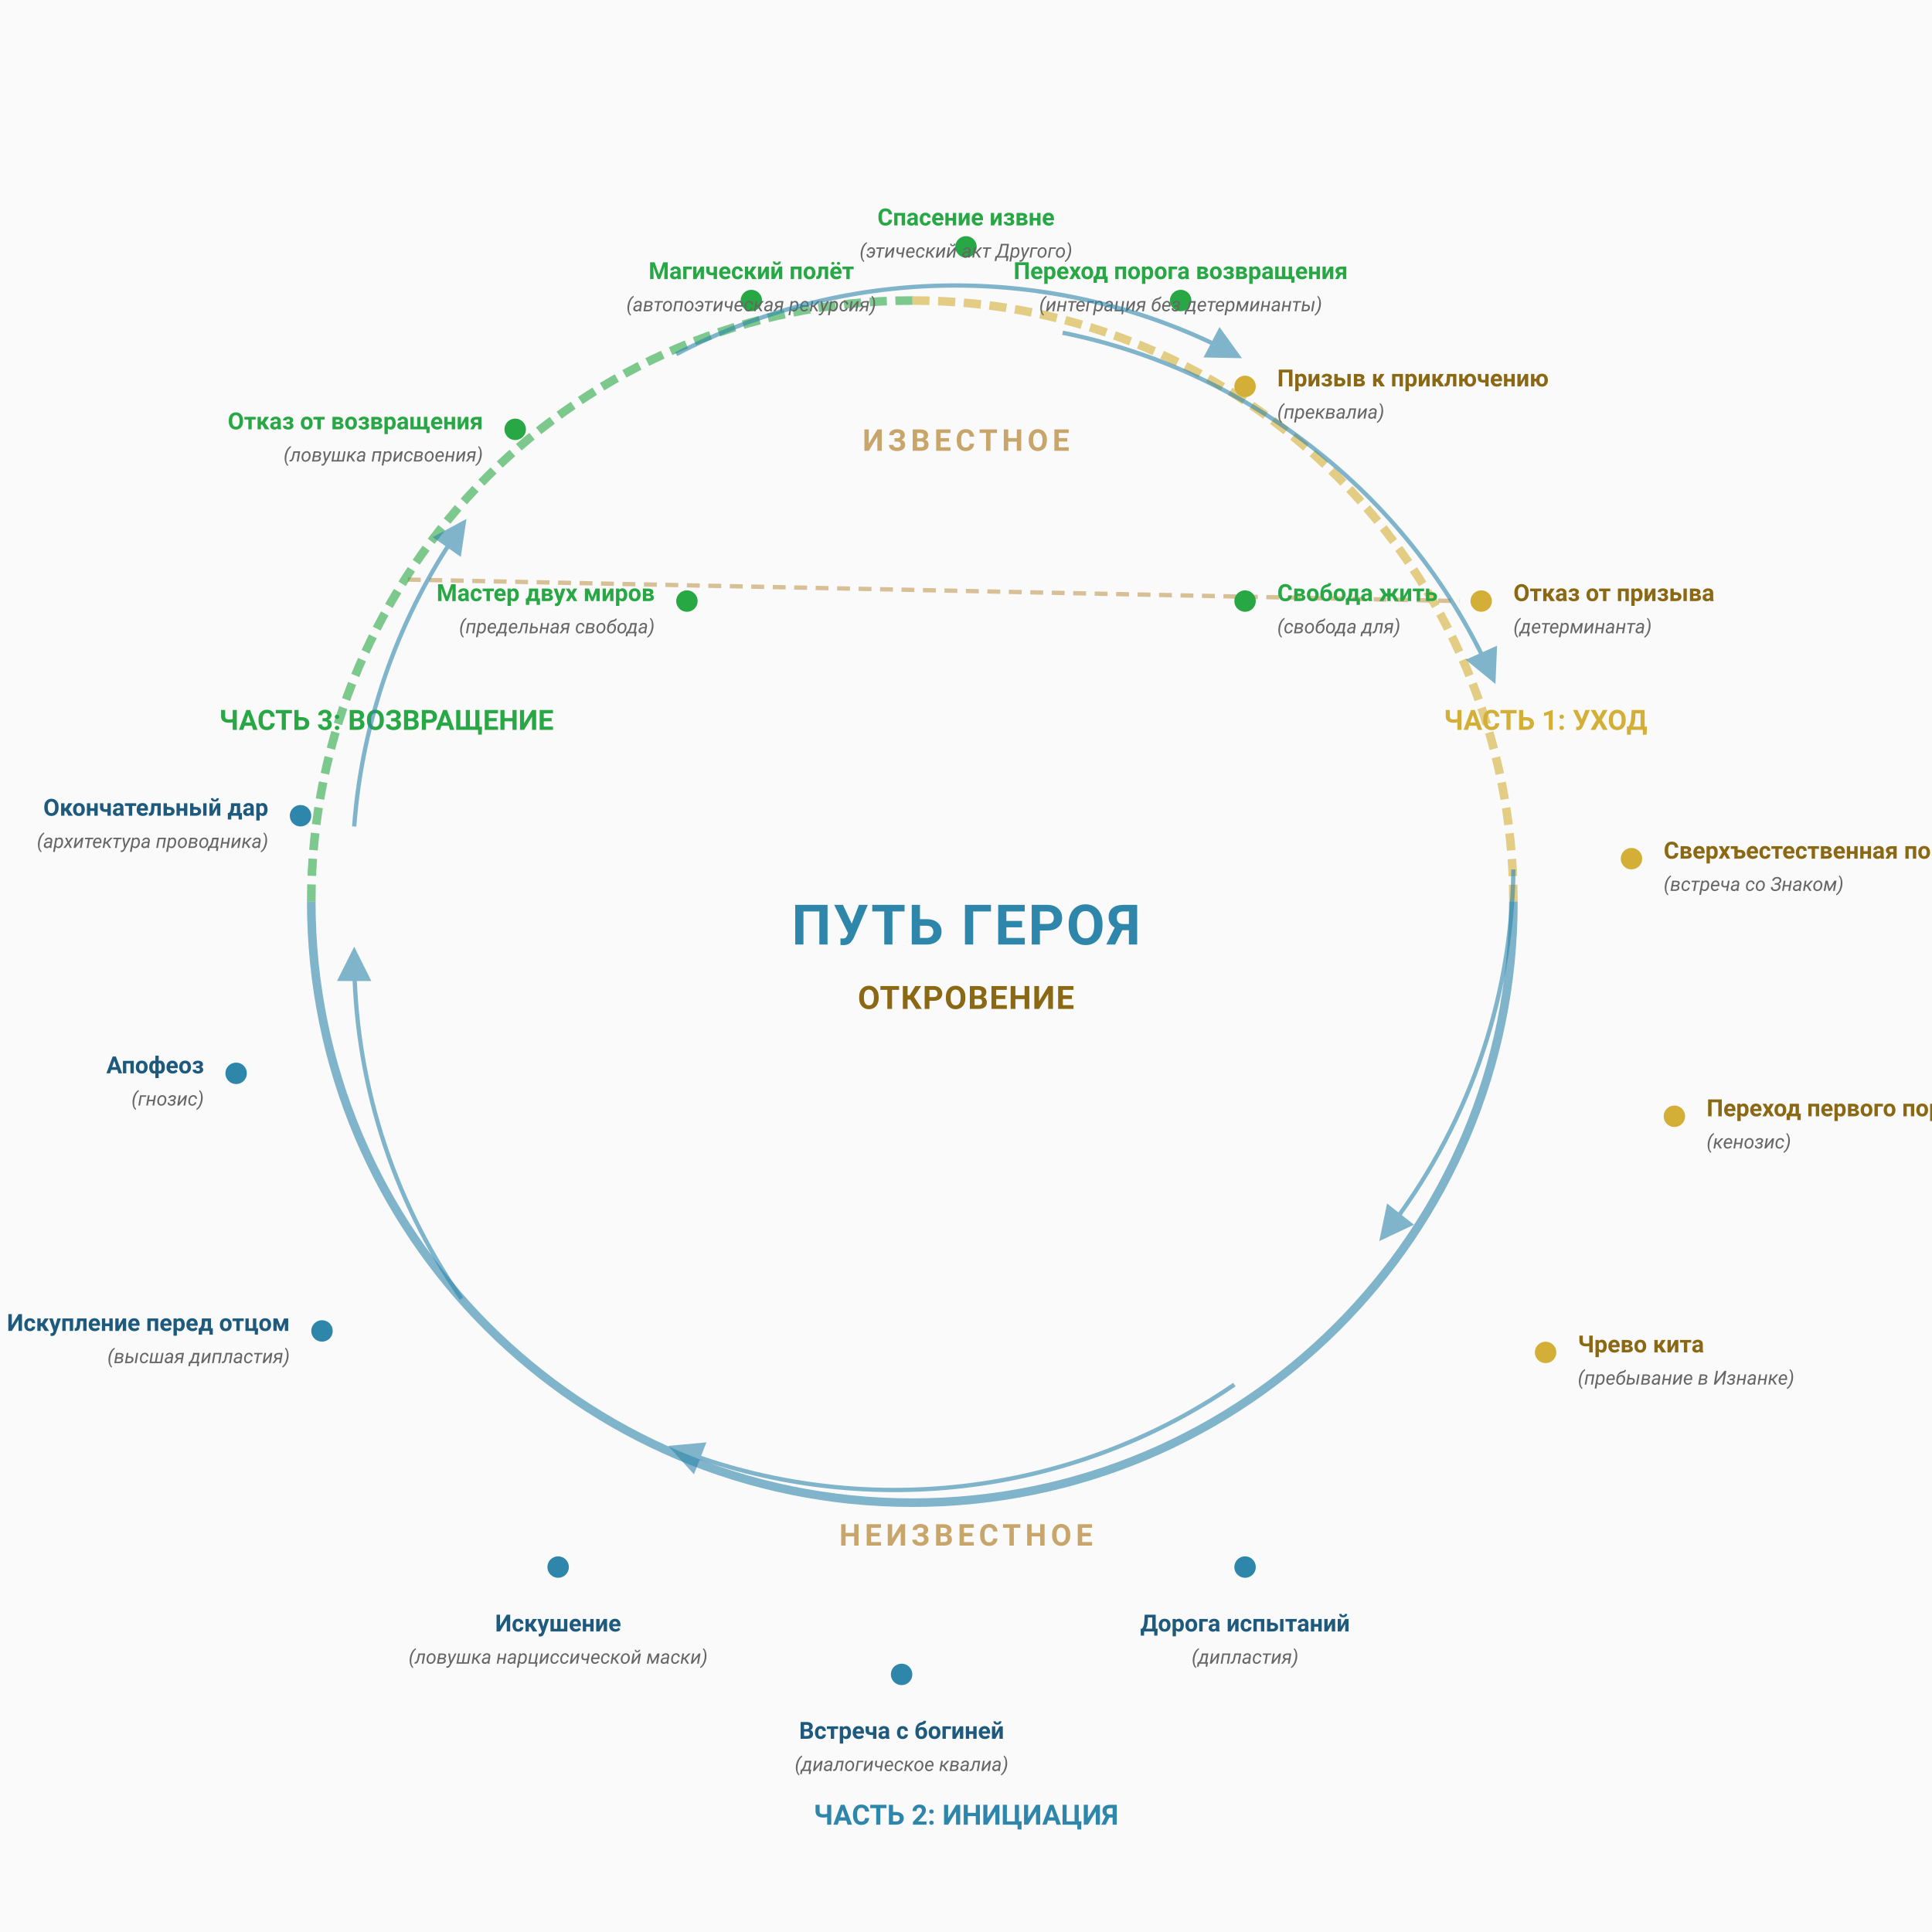
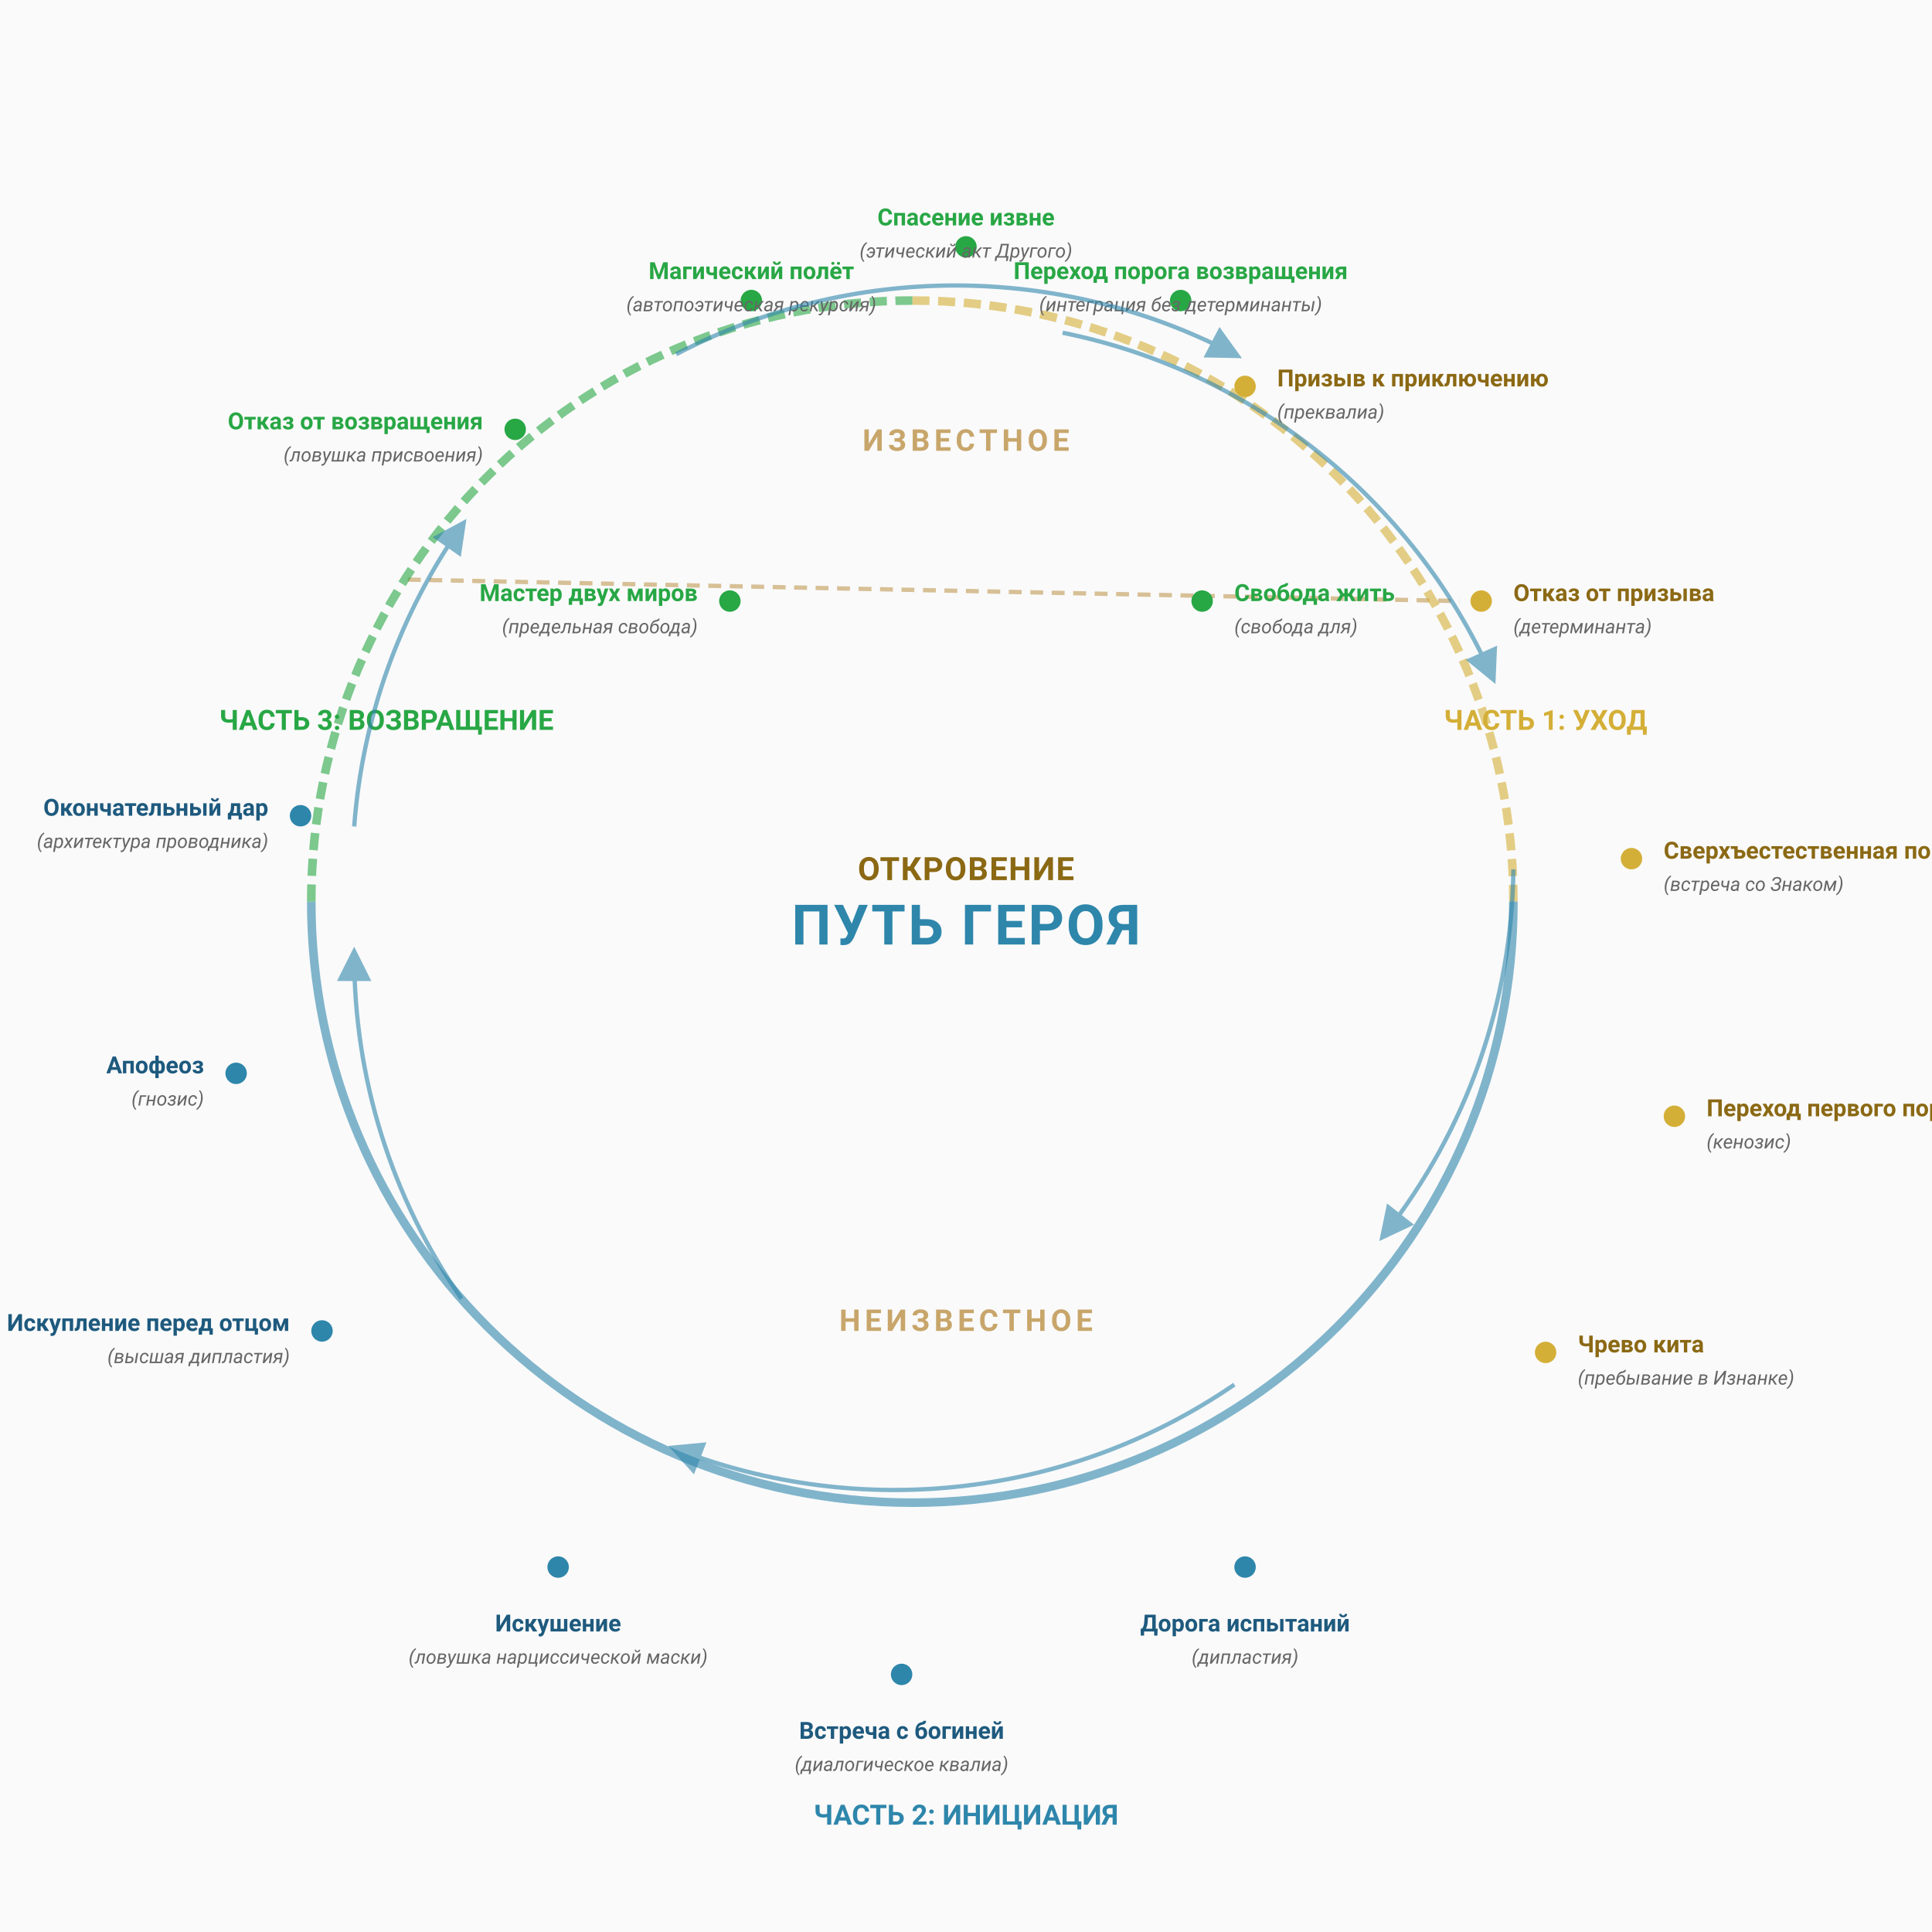
<svg xmlns="http://www.w3.org/2000/svg" viewBox="0 0 900 900" width="900" height="900">
  <defs>
    <marker id="arrow" markerWidth="8" markerHeight="8" refX="6" refY="4" orient="auto">
      <polygon points="0 0, 8 4, 0 8" fill="#2E86AB" />
    </marker>
  </defs>
  <rect width="100%" height="100%" fill="#FAFAFA" />
  <line x1="190" y1="270" x2="680" y2="280" stroke="#C8A66B" stroke-width="2" stroke-dasharray="6,4" opacity="0.7" />
  <g text-anchor="middle" font-family="system-ui, -apple-system, 'Segoe UI', Roboto, sans-serif">
    <text x="450" y="440" font-size="26" font-weight="bold" fill="#2E86AB" letter-spacing="1">ПУТЬ ГЕРОЯ</text>
-     <text x="450" y="470" font-size="15" font-weight="600" fill="#8B6914" letter-spacing="0.5">ОТКРОВЕНИЕ</text>
+     <text x="450" y="410" font-size="15" font-weight="600" fill="#8B6914" letter-spacing="0.5">ОТКРОВЕНИЕ</text>
    <text x="450" y="210" font-size="14" font-weight="bold" fill="#C8A66B" letter-spacing="2">ИЗВЕСТНОЕ</text>
-     <text x="450" y="720" font-size="14" font-weight="bold" fill="#C8A66B" letter-spacing="2">НЕИЗВЕСТНОЕ</text>
+     <text x="450" y="620" font-size="14" font-weight="bold" fill="#C8A66B" letter-spacing="2">НЕИЗВЕСТНОЕ</text>
  </g>
  <path d="M 425 140 A 280 280 0 0 1 705 420" fill="none" stroke="#D4AF37" stroke-width="4" opacity="0.6" stroke-dasharray="8,4" />
  <path d="M 705 420 A 280 280 0 0 1 145 420" fill="none" stroke="#2E86AB" stroke-width="4" opacity="0.6" />
  <path d="M 145 420 A 280 280 0 0 1 425 140" fill="none" stroke="#28A745" stroke-width="4" opacity="0.6" stroke-dasharray="8,4" />
  <g id="departure" font-family="system-ui, -apple-system, 'Segoe UI', Roboto, sans-serif" font-size="11" font-weight="600" fill="#8B6914">
    <g id="stage-call">
      <circle cx="580" cy="180" r="5" fill="#D4AF37" />
      <text x="595" y="180" text-anchor="start">Призыв к приключению</text>
      <text x="595" y="195" text-anchor="start" font-size="9" font-weight="normal" font-style="italic" fill="#666">(преквалиа)</text>
    </g>
    <g id="stage-refusal">
      <circle cx="690" cy="280" r="5" fill="#D4AF37" />
      <text x="705" y="280" text-anchor="start">Отказ от призыва</text>
      <text x="705" y="295" text-anchor="start" font-size="9" font-weight="normal" font-style="italic" fill="#666">(детерминанта)</text>
    </g>
    <g id="stage-help">
      <circle cx="760" cy="400" r="5" fill="#D4AF37" />
      <text x="775" y="400" text-anchor="start">Сверхъестественная помощь</text>
      <text x="775" y="415" text-anchor="start" font-size="9" font-weight="normal" font-style="italic" fill="#666">(встреча со Знаком)</text>
    </g>
    <g id="stage-threshold">
      <circle cx="780" cy="520" r="5" fill="#D4AF37" />
      <text x="795" y="520" text-anchor="start">Переход первого порога</text>
      <text x="795" y="535" text-anchor="start" font-size="9" font-weight="normal" font-style="italic" fill="#666">(кенозис)</text>
    </g>
    <g id="stage-whale">
      <circle cx="720" cy="630" r="5" fill="#D4AF37" />
      <text x="735" y="630" text-anchor="start">Чрево кита</text>
      <text x="735" y="645" text-anchor="start" font-size="9" font-weight="normal" font-style="italic" fill="#666">(пребывание в Изнанке)</text>
    </g>
  </g>
  <g id="initiation" font-family="system-ui, -apple-system, 'Segoe UI', Roboto, sans-serif" font-size="11" font-weight="600" fill="#1E5A7E">
    <g id="stage-trials">
      <circle cx="580" cy="730" r="5" fill="#2E86AB" />
      <text x="580" y="760" text-anchor="middle">Дорога испытаний</text>
      <text x="580" y="775" text-anchor="middle" font-size="9" font-weight="normal" font-style="italic" fill="#666">(дипластия)</text>
    </g>
    <g id="stage-goddess">
      <circle cx="420" cy="780" r="5" fill="#2E86AB" />
      <text x="420" y="810" text-anchor="middle">Встреча с богиней</text>
      <text x="420" y="825" text-anchor="middle" font-size="9" font-weight="normal" font-style="italic" fill="#666">(диалогическое квалиа)</text>
    </g>
    <g id="stage-temptation">
      <circle cx="260" cy="730" r="5" fill="#2E86AB" />
      <text x="260" y="760" text-anchor="middle">Искушение</text>
      <text x="260" y="775" text-anchor="middle" font-size="9" font-weight="normal" font-style="italic" fill="#666">(ловушка нарциссической маски)</text>
    </g>
    <g id="stage-father">
      <circle cx="150" cy="620" r="5" fill="#2E86AB" />
      <text x="135" y="620" text-anchor="end">Искупление перед отцом</text>
      <text x="135" y="635" text-anchor="end" font-size="9" font-weight="normal" font-style="italic" fill="#666">(высшая дипластия)</text>
    </g>
    <g id="stage-apotheosis">
      <circle cx="110" cy="500" r="5" fill="#2E86AB" />
      <text x="95" y="500" text-anchor="end">Апофеоз</text>
      <text x="95" y="515" text-anchor="end" font-size="9" font-weight="normal" font-style="italic" fill="#666">(гнозис)</text>
    </g>
    <g id="stage-gift">
      <circle cx="140" cy="380" r="5" fill="#2E86AB" />
      <text x="125" y="380" text-anchor="end">Окончательный дар</text>
      <text x="125" y="395" text-anchor="end" font-size="9" font-weight="normal" font-style="italic" fill="#666">(архитектура проводника)</text>
    </g>
  </g>
  <g id="return" font-family="system-ui, -apple-system, 'Segoe UI', Roboto, sans-serif" font-size="11" font-weight="600" fill="#28A745">
    <g id="stage-refusal-return">
      <circle cx="240" cy="200" r="5" fill="#28A745" />
      <text x="225" y="200" text-anchor="end">Отказ от возвращения</text>
      <text x="225" y="215" text-anchor="end" font-size="9" font-weight="normal" font-style="italic" fill="#666">(ловушка присвоения)</text>
    </g>
    <g id="stage-flight">
      <circle cx="350" cy="140" r="5" fill="#28A745" />
      <text x="350" y="130" text-anchor="middle">Магический полёт</text>
      <text x="350" y="145" text-anchor="middle" font-size="9" font-weight="normal" font-style="italic" fill="#666">(автопоэтическая рекурсия)</text>
    </g>
    <g id="stage-rescue">
      <circle cx="450" cy="115" r="5" fill="#28A745" />
      <text x="450" y="105" text-anchor="middle">Спасение извне</text>
      <text x="450" y="120" text-anchor="middle" font-size="9" font-weight="normal" font-style="italic" fill="#666">(этический акт Другого)</text>
    </g>
    <g id="stage-return-threshold">
      <circle cx="550" cy="140" r="5" fill="#28A745" />
      <text x="550" y="130" text-anchor="middle">Переход порога возвращения</text>
      <text x="550" y="145" text-anchor="middle" font-size="9" font-weight="normal" font-style="italic" fill="#666">(интеграция без детерминанты)</text>
    </g>
    <g id="stage-master">
-       <circle cx="320" cy="280" r="5" fill="#28A745" />
-       <text x="305" y="280" text-anchor="end">Мастер двух миров</text>
-       <text x="305" y="295" text-anchor="end" font-size="9" font-weight="normal" font-style="italic" fill="#666">(предельная свобода)</text>
+       <circle cx="340" cy="280" r="5" fill="#28A745" />
+       <text x="325" y="280" text-anchor="end">Мастер двух миров</text>
+       <text x="325" y="295" text-anchor="end" font-size="9" font-weight="normal" font-style="italic" fill="#666">(предельная свобода)</text>
    </g>
    <g id="stage-freedom">
-       <circle cx="580" cy="280" r="5" fill="#28A745" />
-       <text x="595" y="280" text-anchor="start">Свобода жить</text>
-       <text x="595" y="295" text-anchor="start" font-size="9" font-weight="normal" font-style="italic" fill="#666">(свобода для)</text>
+       <circle cx="560" cy="280" r="5" fill="#28A745" />
+       <text x="575" y="280" text-anchor="start">Свобода жить</text>
+       <text x="575" y="295" text-anchor="start" font-size="9" font-weight="normal" font-style="italic" fill="#666">(свобода для)</text>
    </g>
  </g>
  <g font-family="system-ui, -apple-system, 'Segoe UI', Roboto, sans-serif" font-size="13" font-weight="bold">
    <text x="720" y="340" fill="#D4AF37" text-anchor="middle">ЧАСТЬ 1: УХОД</text>
    <text x="450" y="850" fill="#2E86AB" text-anchor="middle">ЧАСТЬ 2: ИНИЦИАЦИЯ</text>
    <text x="180" y="340" fill="#28A745" text-anchor="middle">ЧАСТЬ 3: ВОЗВРАЩЕНИЕ</text>
  </g>
  <g fill="none" stroke="#2E86AB" stroke-width="2" marker-end="url(#arrow)" opacity="0.6">
    <path d="M 495 155 A 280 280 0 0 1 695 315" />
    <path d="M 315 165 A 280 280 0 0 1 575 165" />
    <path d="M 165 385 A 280 280 0 0 1 215 245" />
    <path d="M 705 405 A 280 280 0 0 1 645 575" />
    <path d="M 575 645 A 280 280 0 0 1 315 675" />
    <path d="M 215 605 A 280 280 0 0 1 165 445" />
  </g>
</svg>
